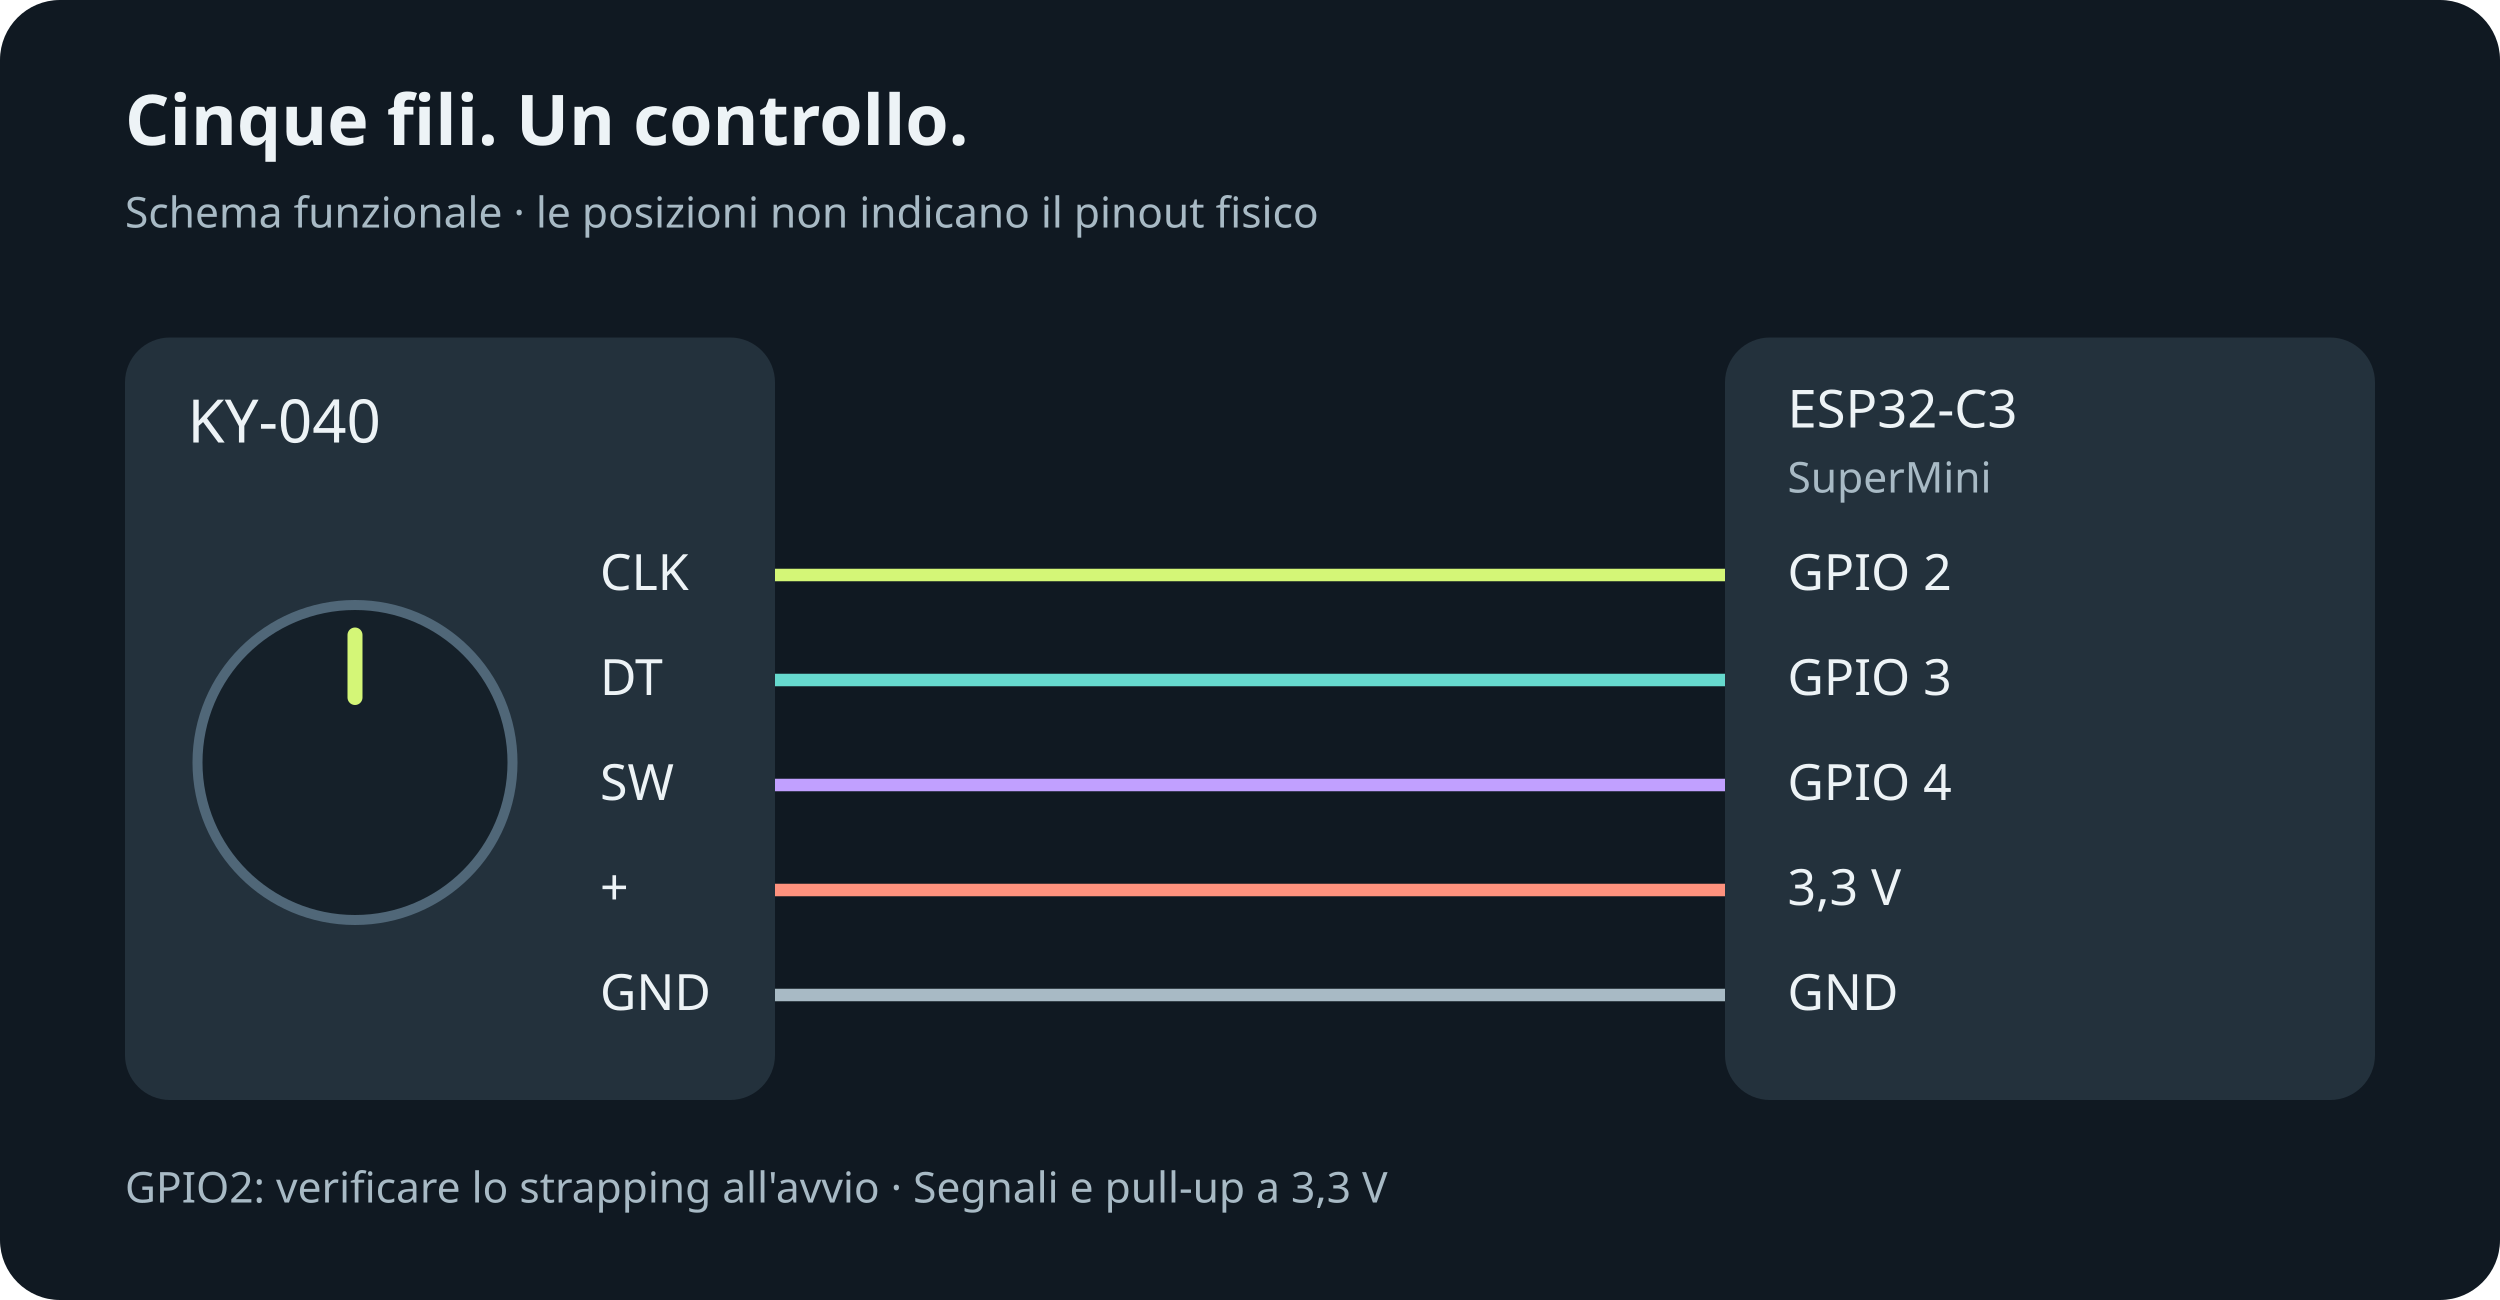
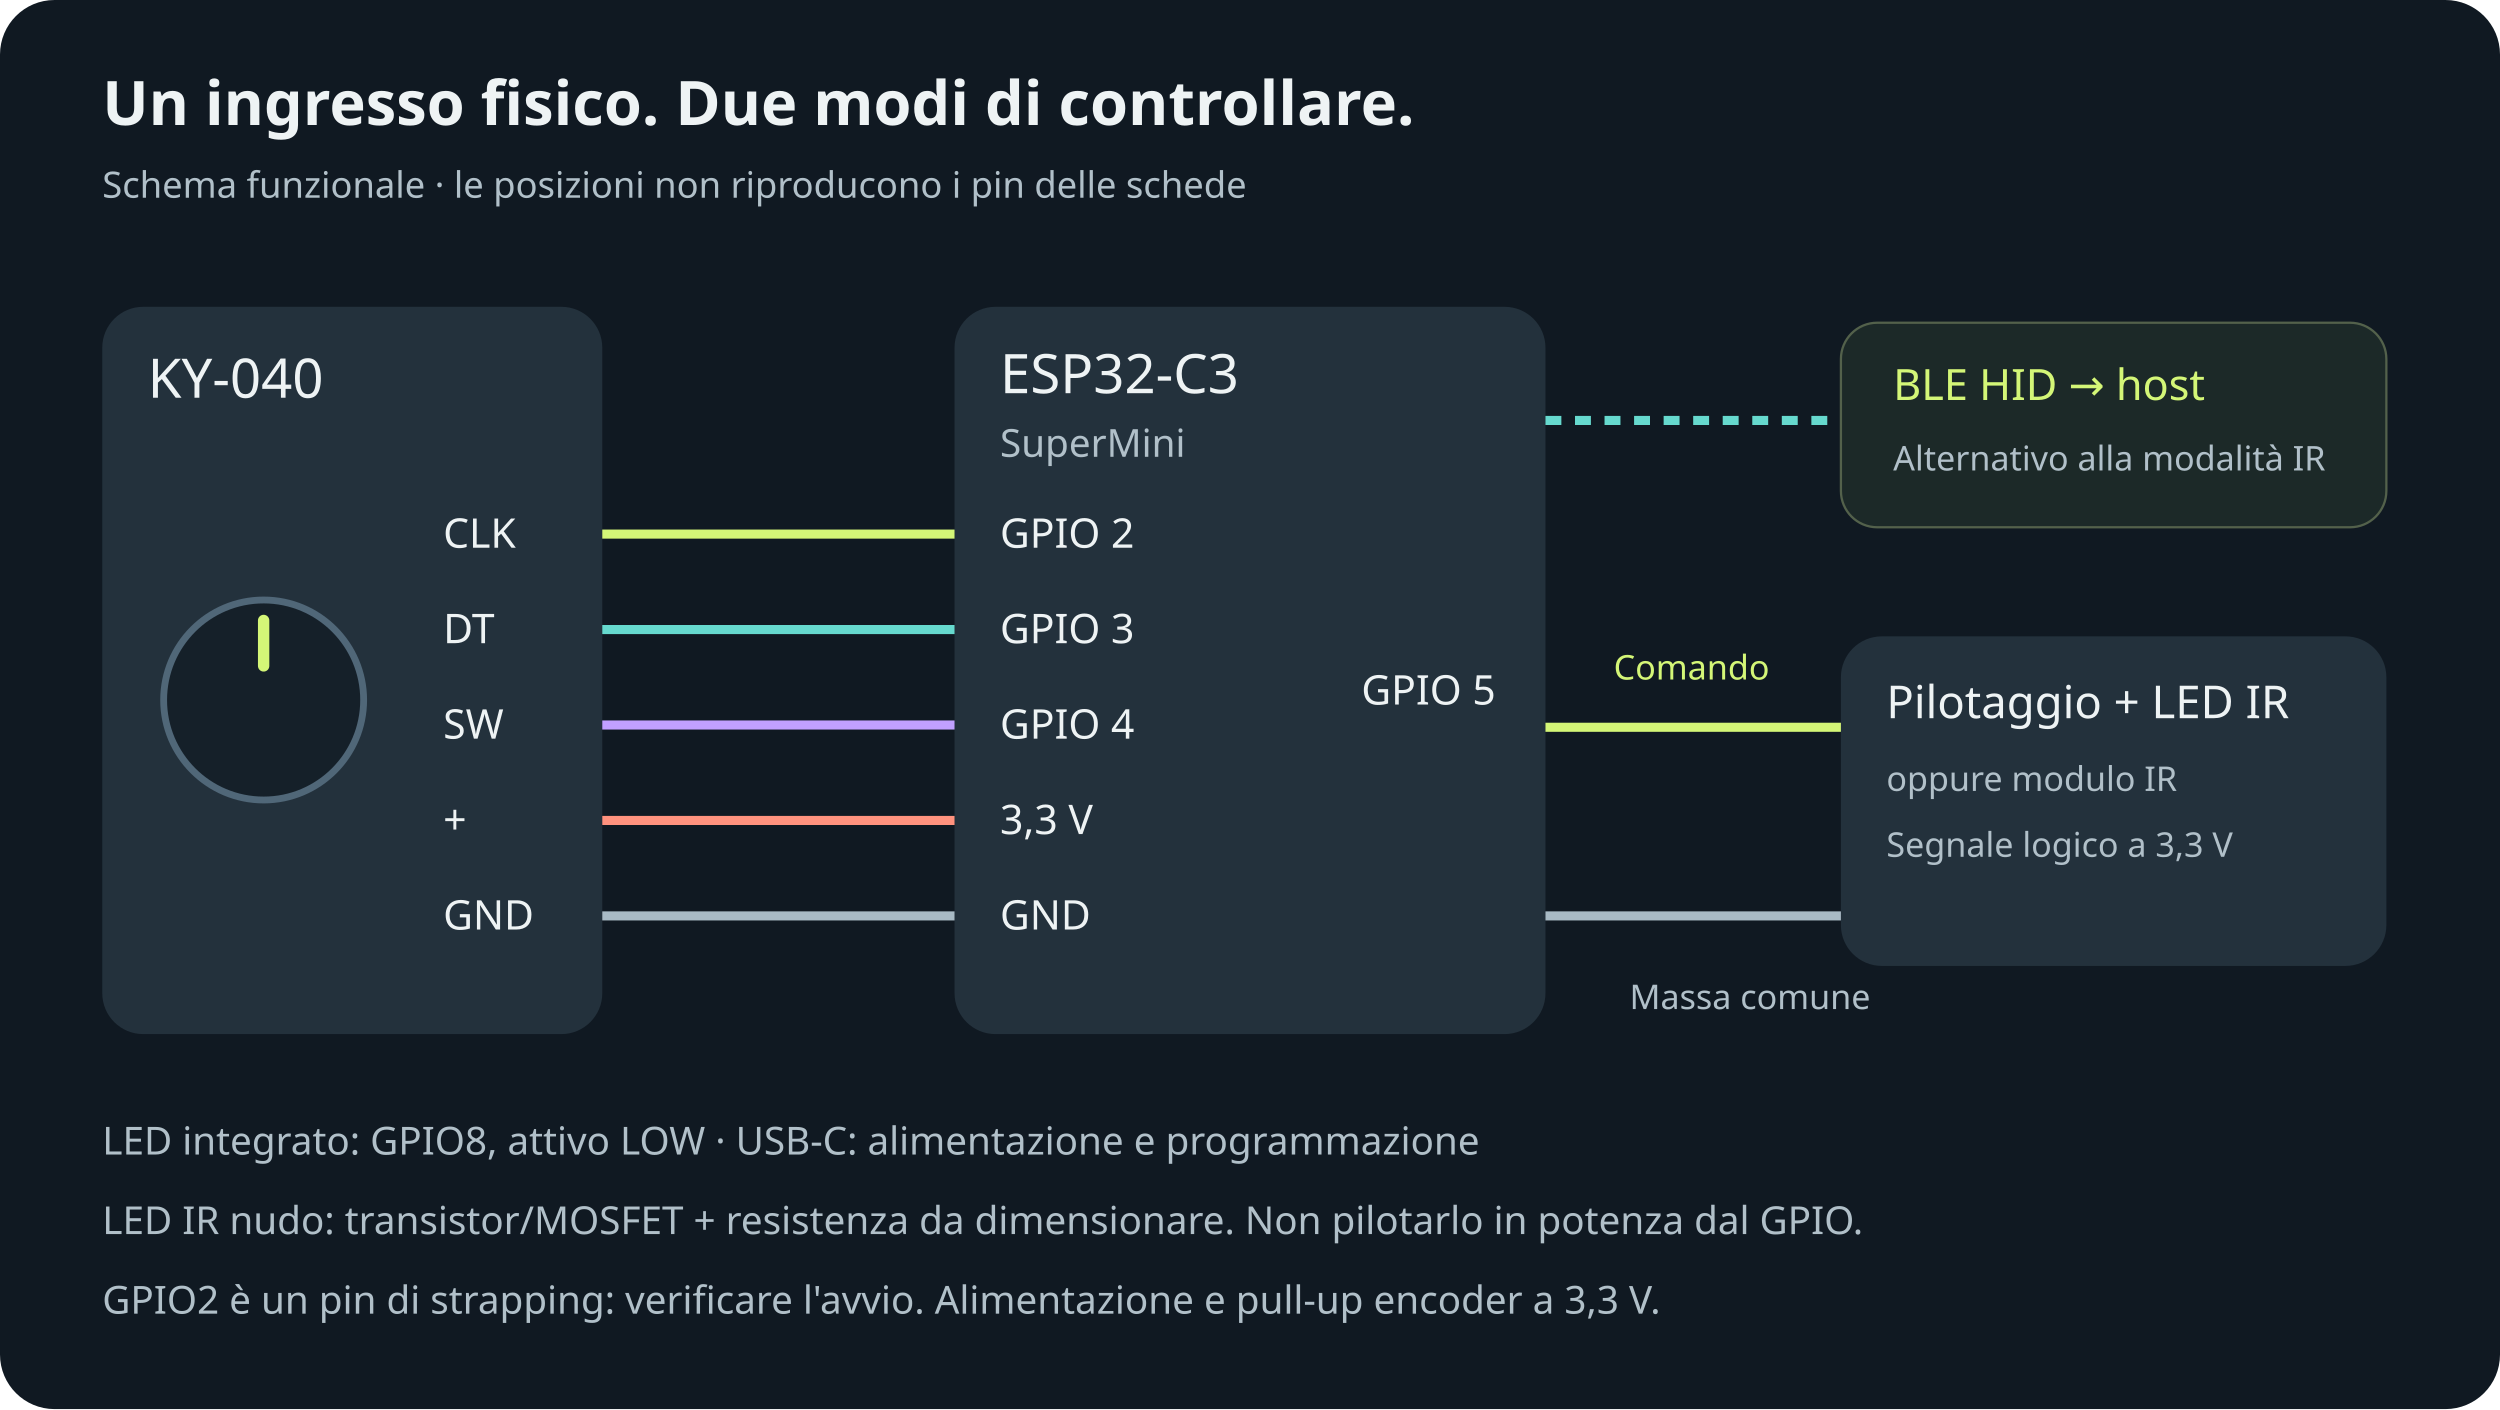
- <svg xmlns="http://www.w3.org/2000/svg" width="1000" height="520" viewBox="0 0 1000 520" role="img" aria-labelledby="title desc">
-   <rect width="1000" height="520" rx="24" fill="#101922" />
-   <g font-family="sans-serif" fill="#edf3f6">
-     <text x="50" y="58" font-size="28" font-weight="bold">Cinque fili. Un controllo.</text>
-     <text x="50" y="91" font-size="17" fill="#a8bac5">Schema funzionale · le posizioni non indicano il pinout fisico</text>
-     <rect x="50" y="135" width="260" height="305" rx="18" fill="#23313c" />
-     <rect x="690" y="135" width="260" height="305" rx="18" fill="#23313c" />
-     <text x="75" y="177" font-size="24">KY-040</text>
-     <text x="715" y="171" font-size="21">ESP32-C3</text>
-     <text x="715" y="197" font-size="17" fill="#a8bac5">SuperMini</text>
-     <g font-size="20">
-       <text x="240" y="236">CLK</text>
-       <text x="240" y="278">DT</text>
-       <text x="240" y="320">SW</text>
-       <text x="240" y="362">+</text>
-       <text x="240" y="404">GND</text>
-       <text x="715" y="236">GPIO 2</text>
-       <text x="715" y="278">GPIO 3</text>
-       <text x="715" y="320">GPIO 4</text>
-       <text x="715" y="362">3,3 V</text>
-       <text x="715" y="404">GND</text>
+ <svg xmlns="http://www.w3.org/2000/svg" width="1100" height="620" viewBox="0 0 1100 620" role="img" aria-labelledby="title desc">
+   <rect width="1100" height="620" rx="24" fill="#101922" />
+   <g font-family="sans-serif" fill="#eef3f4">
+     <text x="45" y="55" font-size="27" font-weight="bold">Un ingresso fisico. Due modi di controllare.</text>
+     <text x="45" y="87" font-size="16" fill="#b1c0c9">Schema funzionale · le posizioni non riproducono i pin delle schede</text>
+     <rect x="45" y="135" width="220" height="320" rx="18" fill="#23313c" />
+     <rect x="420" y="135" width="260" height="320" rx="18" fill="#23313c" />
+     <rect x="810" y="280" width="240" height="145" rx="18" fill="#23313c" />
+     <text x="65" y="175" font-size="24">KY-040</text>
+     <text x="440" y="173" font-size="24">ESP32-C3</text>
+     <text x="440" y="201" font-size="17" fill="#b1c0c9">SuperMini</text>
+     <g font-size="18">
+       <text x="195" y="241">CLK</text>
+       <text x="195" y="283">DT</text>
+       <text x="195" y="325">SW</text>
+       <text x="195" y="367">+</text>
+       <text x="195" y="409">GND</text>
+       <text x="440" y="241">GPIO 2</text>
+       <text x="440" y="283">GPIO 3</text>
+       <text x="440" y="325">GPIO 4</text>
+       <text x="440" y="367">3,3 V</text>
+       <text x="440" y="409">GND</text>
+       <text x="599" y="310">GPIO 5</text>
    </g>
-     <circle cx="142" cy="305" r="63" fill="#152029" stroke="#506778" stroke-width="4" />
-     <path d="M142 254v25" stroke="#d4f677" stroke-width="6" stroke-linecap="round" />
-     <text x="50" y="481" font-size="17" fill="#a8bac5">GPIO2: verificare lo strapping all'avvio · Segnali e pull-up a 3,3 V</text>
+     <circle cx="116" cy="308" r="44" fill="#152029" stroke="#506778" stroke-width="3" />
+     <path d="M116 273v20" stroke="#d4f677" stroke-width="5" stroke-linecap="round" />
+     <text x="830" y="316" font-size="20">Pilotaggio + LED IR</text>
+     <text x="830" y="348" font-size="15" fill="#b1c0c9">oppure modulo IR</text>
+     <text x="830" y="377" font-size="15" fill="#b1c0c9">Segnale logico a 3,3 V</text>
+     <text x="710" y="299" font-size="15" fill="#d4f677">Comando</text>
+     <text x="717" y="444" font-size="15" fill="#b1c0c9">Massa comune</text>
+     <rect x="810" y="142" width="240" height="90" rx="16" fill="#1c2928" stroke="#53614b" />
+     <text x="833" y="176" font-size="19" fill="#d4f677">BLE HID → host</text>
+     <text x="833" y="207" font-size="15" fill="#b1c0c9">Alternativo alla modalità IR</text>
+     <text x="45" y="508" font-size="17" fill="#b1c0c9">LED integrato: GPIO8, attivo LOW · USB-C: alimentazione e programmazione</text>
+     <text x="45" y="543" font-size="17" fill="#b1c0c9">LED IR nudo: transistor/MOSFET + resistenza da dimensionare. Non pilotarlo in potenza dal GPIO.</text>
+     <text x="45" y="578" font-size="17" fill="#b1c0c9">GPIO2 è un pin di strapping: verificare l'avvio. Alimentazione e pull-up encoder a 3,3 V.</text>
  </g>
-   <g fill="none" stroke-width="5">
-     <path d="M310 230H690" stroke="#d4f677" />
-     <path d="M310 272H690" stroke="#66d9ce" />
-     <path d="M310 314H690" stroke="#c1a0ff" />
-     <path d="M310 356H690" stroke="#ff927e" />
-     <path d="M310 398H690" stroke="#a8bac5" />
+   <g fill="none" stroke-width="4">
+     <path d="M265 235H420" stroke="#d4f677" />
+     <path d="M265 277H420" stroke="#66d9ce" />
+     <path d="M265 319H420" stroke="#c1a0ff" />
+     <path d="M265 361H420" stroke="#ff927e" />
+     <path d="M265 403H420M680 403H810" stroke="#a8bac5" />
+     <path d="M680 320H810" stroke="#d4f677" />
+     <path d="M680 185H810" stroke="#66d9ce" stroke-dasharray="7 6" />
  </g>
</svg>
